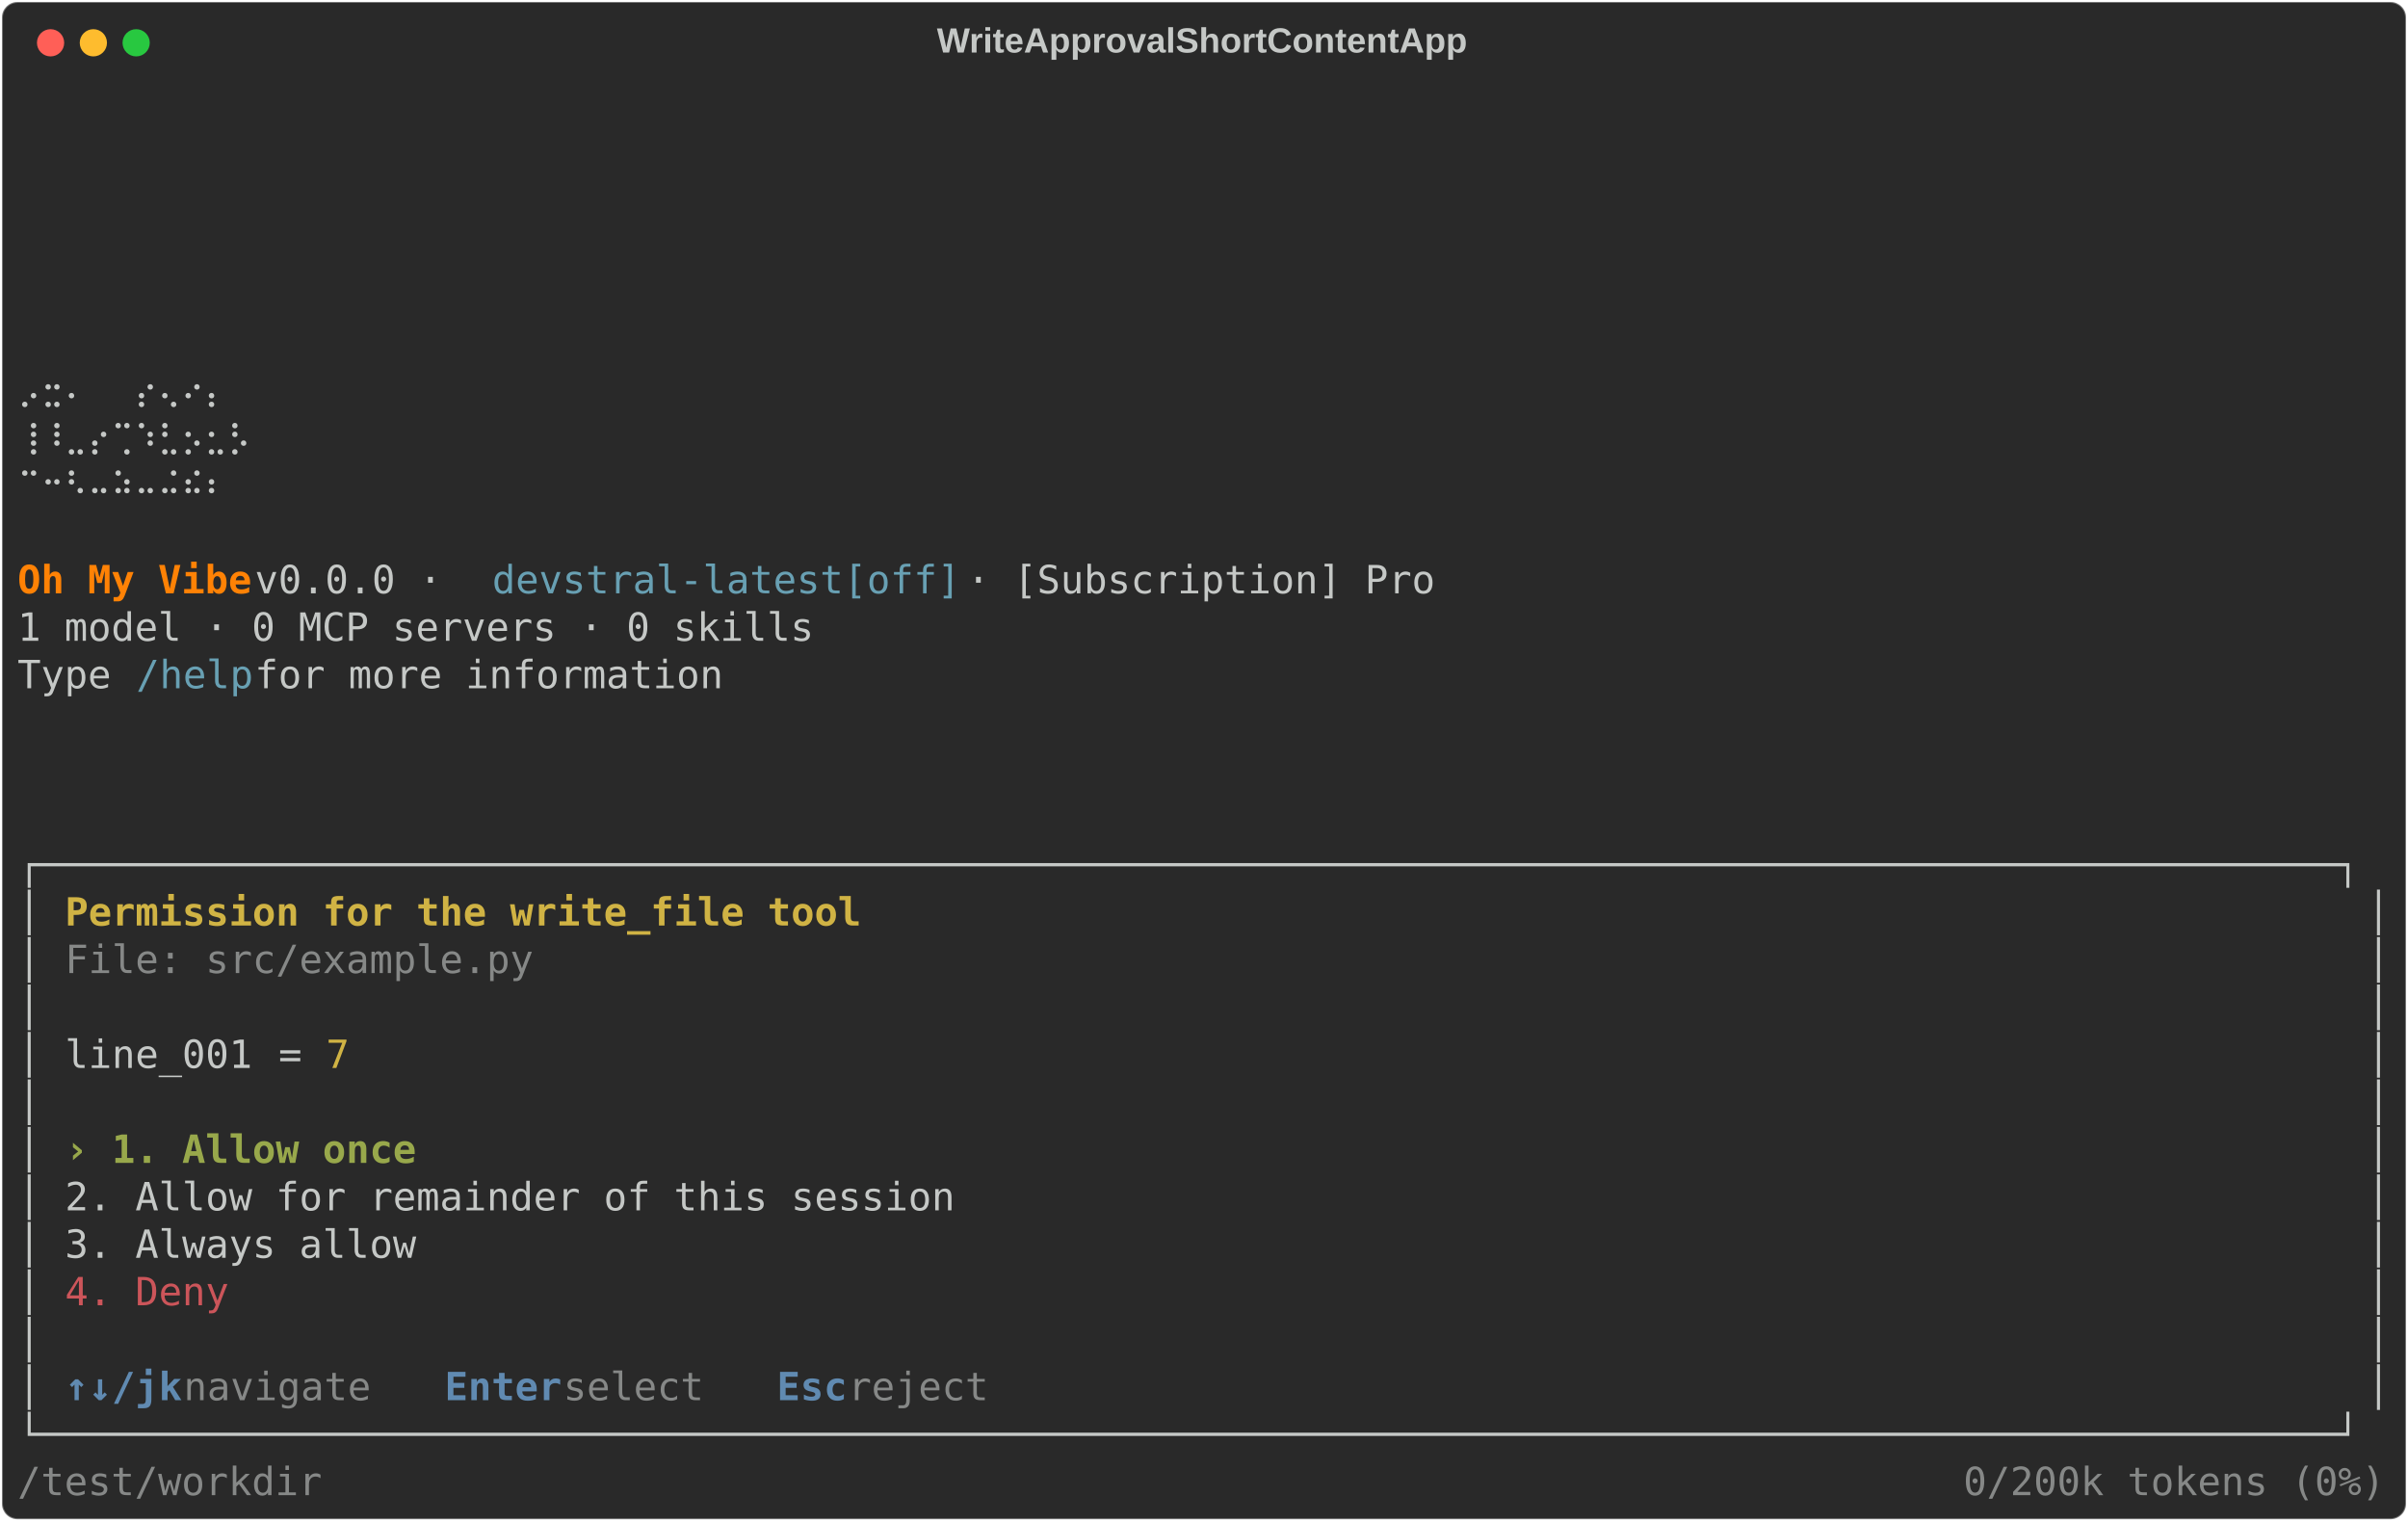
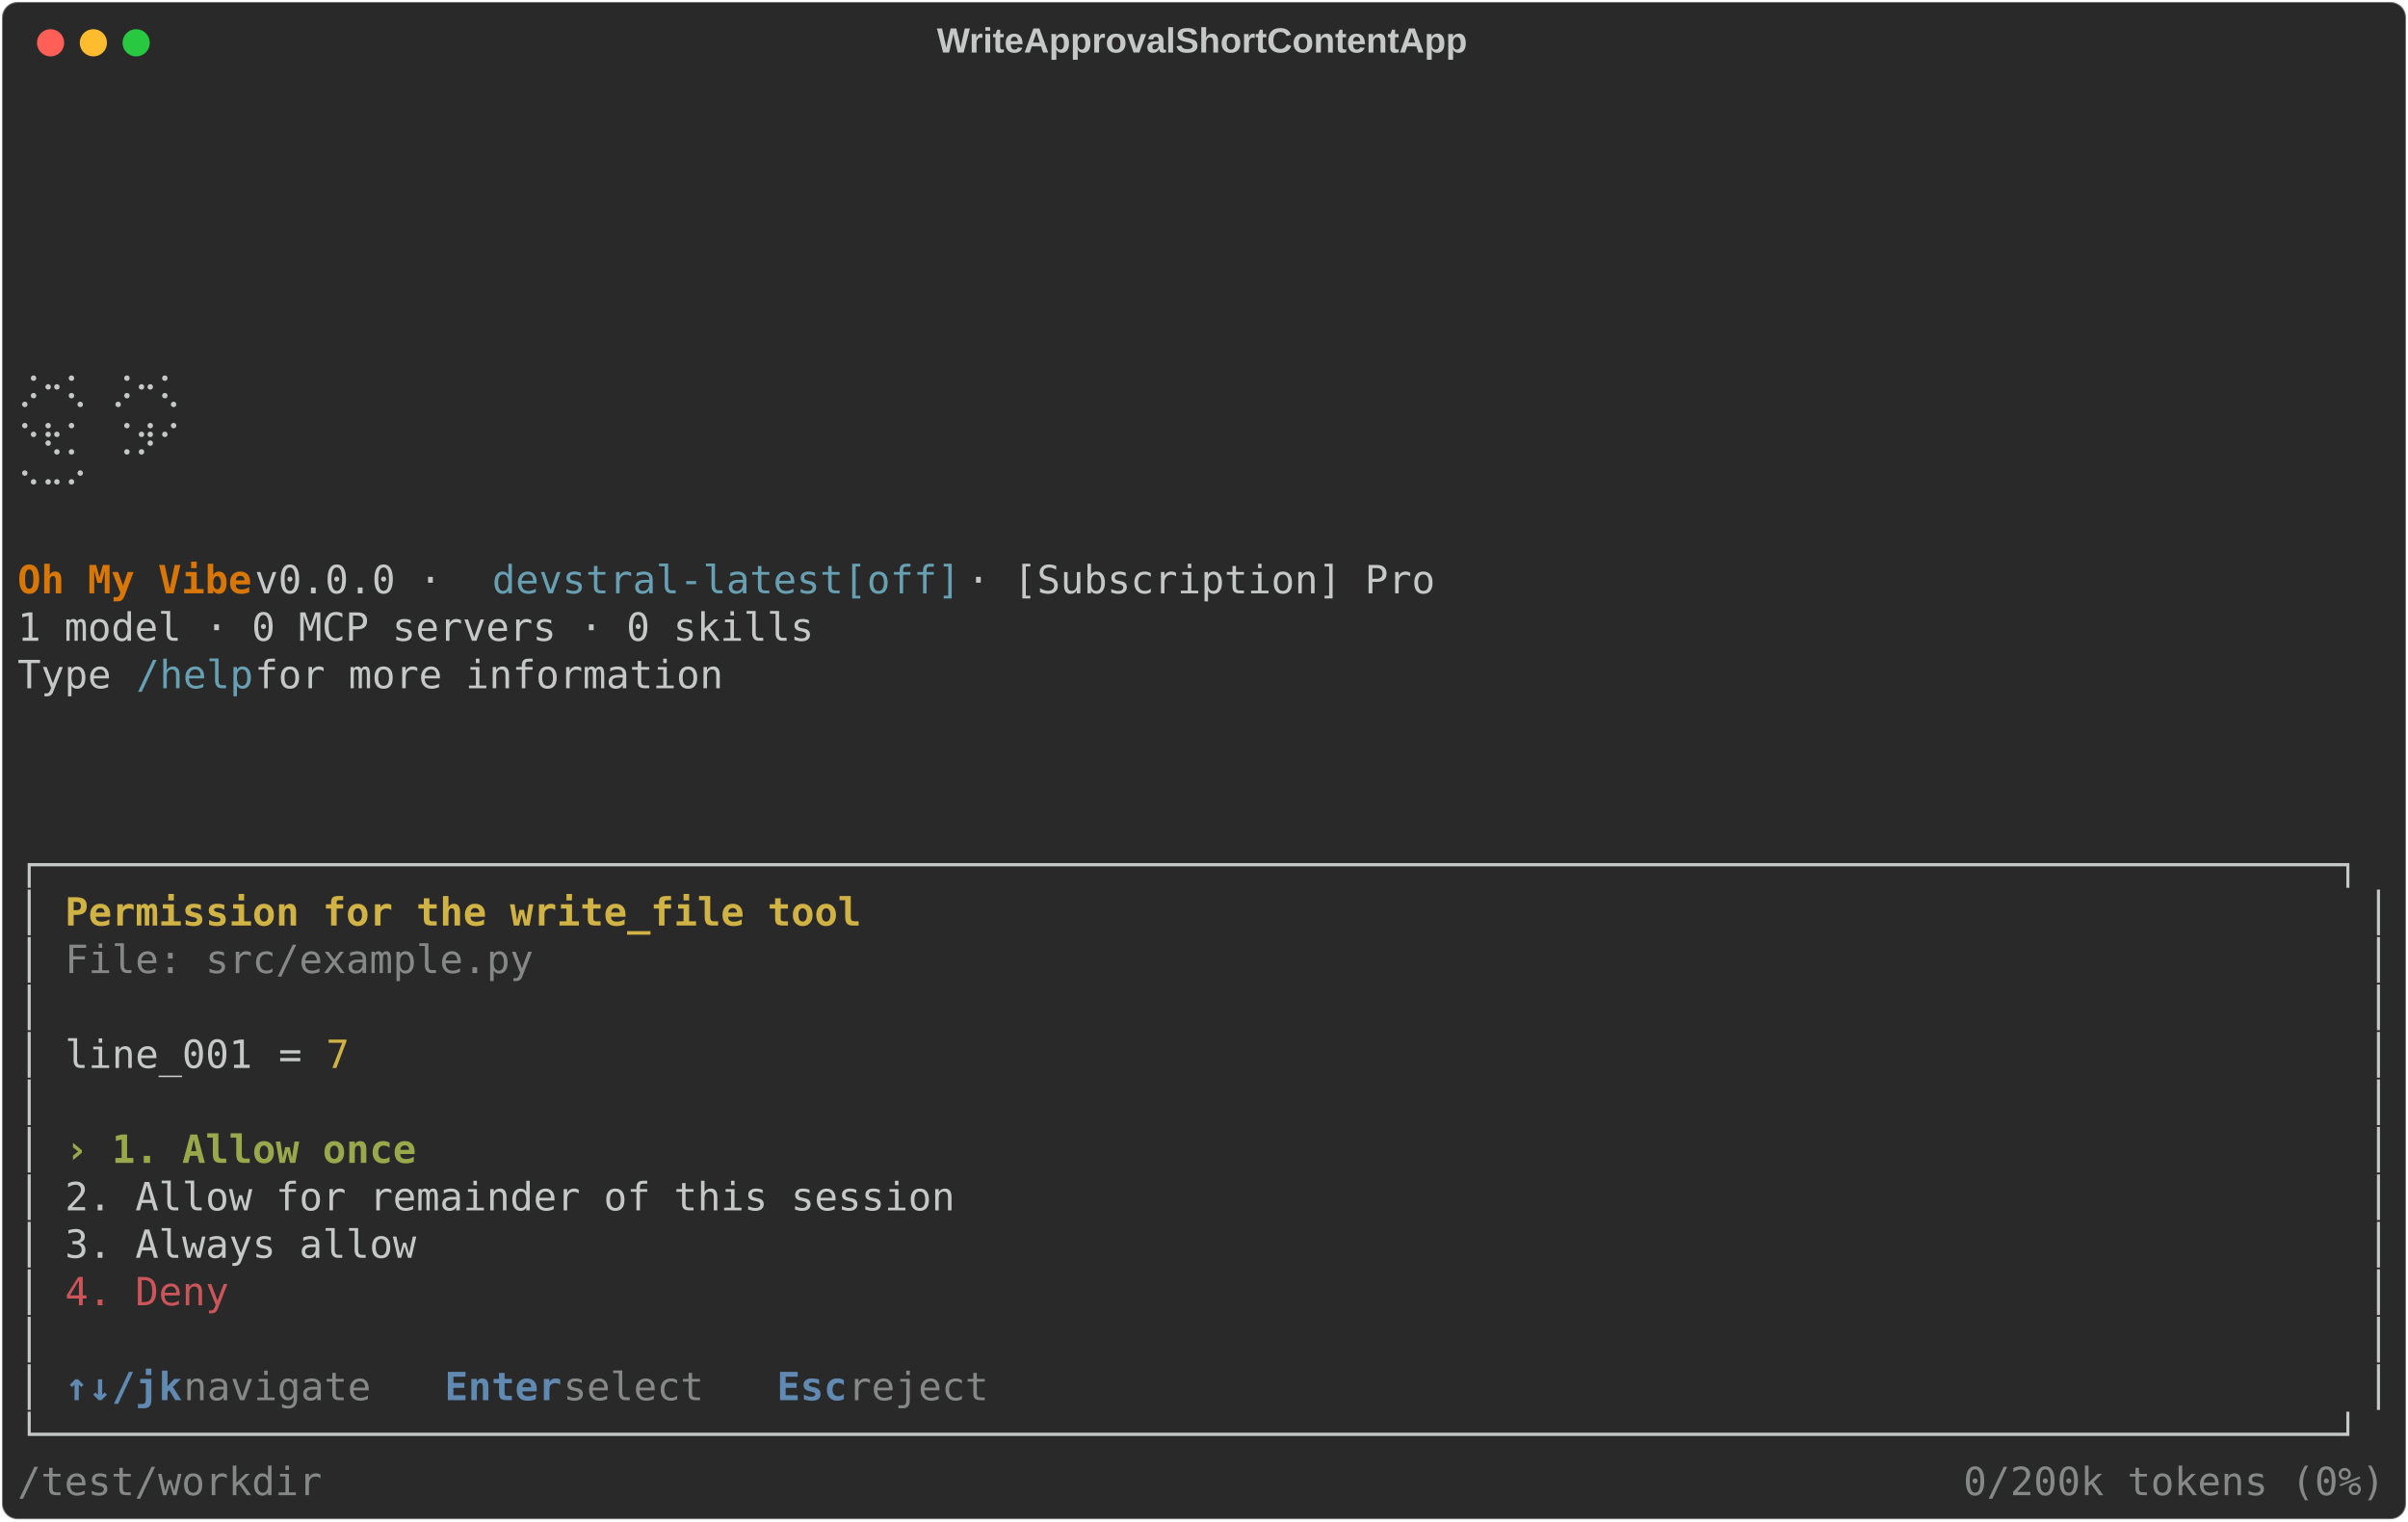
<svg xmlns="http://www.w3.org/2000/svg" class="rich-terminal" viewBox="0 0 1238 782.0">
  <style>

    @font-face {
        font-family: "Fira Code";
        src: local("FiraCode-Regular"),
                url("https://cdnjs.cloudflare.com/ajax/libs/firacode/6.2.0/woff2/FiraCode-Regular.woff2") format("woff2"),
                url("https://cdnjs.cloudflare.com/ajax/libs/firacode/6.2.0/woff/FiraCode-Regular.woff") format("woff");
        font-style: normal;
        font-weight: 400;
    }
    @font-face {
        font-family: "Fira Code";
        src: local("FiraCode-Bold"),
                url("https://cdnjs.cloudflare.com/ajax/libs/firacode/6.2.0/woff2/FiraCode-Bold.woff2") format("woff2"),
                url("https://cdnjs.cloudflare.com/ajax/libs/firacode/6.2.0/woff/FiraCode-Bold.woff") format("woff");
        font-style: bold;
        font-weight: 700;
    }

    .terminal-matrix {
        font-family: Fira Code, monospace;
        font-size: 20px;
        line-height: 24.4px;
        font-variant-east-asian: full-width;
    }

    .terminal-title {
        font-size: 18px;
        font-weight: bold;
        font-family: arial;
    }

    .terminal-r1 { fill: #c5c8c6 }
- .terminal-r2 { fill: #ff8205;font-weight: bold }
+ .terminal-r2 { fill: #d97706;font-weight: bold }
.terminal-r3 { fill: #68a0b3 }
.terminal-r4 { fill: #d0b344;font-weight: bold }
.terminal-r5 { fill: #868887 }
.terminal-r6 { fill: #d0b344 }
.terminal-r7 { fill: #98a84b;font-weight: bold }
.terminal-r8 { fill: #cc555a }
.terminal-r9 { fill: #608ab1;font-weight: bold }
    </style>
  <defs>
    <clipPath id="terminal-clip-terminal">
      <rect x="0" y="0" width="1219.0" height="731.0" />
    </clipPath>
    <clipPath id="terminal-line-0">
      <rect x="0" y="1.5" width="1220" height="24.65" />
    </clipPath>
    <clipPath id="terminal-line-1">
      <rect x="0" y="25.9" width="1220" height="24.65" />
    </clipPath>
    <clipPath id="terminal-line-2">
      <rect x="0" y="50.3" width="1220" height="24.65" />
    </clipPath>
    <clipPath id="terminal-line-3">
      <rect x="0" y="74.7" width="1220" height="24.65" />
    </clipPath>
    <clipPath id="terminal-line-4">
      <rect x="0" y="99.1" width="1220" height="24.65" />
    </clipPath>
    <clipPath id="terminal-line-5">
      <rect x="0" y="123.5" width="1220" height="24.65" />
    </clipPath>
    <clipPath id="terminal-line-6">
      <rect x="0" y="147.9" width="1220" height="24.65" />
    </clipPath>
    <clipPath id="terminal-line-7">
      <rect x="0" y="172.3" width="1220" height="24.65" />
    </clipPath>
    <clipPath id="terminal-line-8">
      <rect x="0" y="196.7" width="1220" height="24.65" />
    </clipPath>
    <clipPath id="terminal-line-9">
      <rect x="0" y="221.1" width="1220" height="24.65" />
    </clipPath>
    <clipPath id="terminal-line-10">
      <rect x="0" y="245.5" width="1220" height="24.65" />
    </clipPath>
    <clipPath id="terminal-line-11">
      <rect x="0" y="269.9" width="1220" height="24.65" />
    </clipPath>
    <clipPath id="terminal-line-12">
      <rect x="0" y="294.3" width="1220" height="24.65" />
    </clipPath>
    <clipPath id="terminal-line-13">
      <rect x="0" y="318.7" width="1220" height="24.65" />
    </clipPath>
    <clipPath id="terminal-line-14">
      <rect x="0" y="343.1" width="1220" height="24.65" />
    </clipPath>
    <clipPath id="terminal-line-15">
      <rect x="0" y="367.5" width="1220" height="24.65" />
    </clipPath>
    <clipPath id="terminal-line-16">
      <rect x="0" y="391.9" width="1220" height="24.65" />
    </clipPath>
    <clipPath id="terminal-line-17">
      <rect x="0" y="416.3" width="1220" height="24.65" />
    </clipPath>
    <clipPath id="terminal-line-18">
      <rect x="0" y="440.7" width="1220" height="24.65" />
    </clipPath>
    <clipPath id="terminal-line-19">
      <rect x="0" y="465.1" width="1220" height="24.65" />
    </clipPath>
    <clipPath id="terminal-line-20">
      <rect x="0" y="489.5" width="1220" height="24.65" />
    </clipPath>
    <clipPath id="terminal-line-21">
      <rect x="0" y="513.9" width="1220" height="24.65" />
    </clipPath>
    <clipPath id="terminal-line-22">
      <rect x="0" y="538.3" width="1220" height="24.65" />
    </clipPath>
    <clipPath id="terminal-line-23">
      <rect x="0" y="562.7" width="1220" height="24.65" />
    </clipPath>
    <clipPath id="terminal-line-24">
      <rect x="0" y="587.1" width="1220" height="24.65" />
    </clipPath>
    <clipPath id="terminal-line-25">
      <rect x="0" y="611.5" width="1220" height="24.65" />
    </clipPath>
    <clipPath id="terminal-line-26">
      <rect x="0" y="635.9" width="1220" height="24.65" />
    </clipPath>
    <clipPath id="terminal-line-27">
      <rect x="0" y="660.3" width="1220" height="24.65" />
    </clipPath>
    <clipPath id="terminal-line-28">
      <rect x="0" y="684.7" width="1220" height="24.65" />
    </clipPath>
  </defs>
  <rect fill="#292929" stroke="rgba(255,255,255,0.35)" stroke-width="1" x="1" y="1" width="1236" height="780" rx="8" />
  <text class="terminal-title" fill="#c5c8c6" text-anchor="middle" x="618" y="27">WriteApprovalShortContentApp</text>
  <g transform="translate(26,22)">
    <circle cx="0" cy="0" r="7" fill="#ff5f57" />
    <circle cx="22" cy="0" r="7" fill="#febc2e" />
    <circle cx="44" cy="0" r="7" fill="#28c840" />
  </g>
  <g transform="translate(9, 41)" clip-path="url(#terminal-clip-terminal)">
    <g class="terminal-matrix">
      <text class="terminal-r1" x="1220" y="20" textLength="12.2" clip-path="url(#terminal-line-0)">
</text>
      <text class="terminal-r1" x="1220" y="44.4" textLength="12.2" clip-path="url(#terminal-line-1)">
</text>
      <text class="terminal-r1" x="1220" y="68.8" textLength="12.2" clip-path="url(#terminal-line-2)">
</text>
      <text class="terminal-r1" x="1220" y="93.2" textLength="12.2" clip-path="url(#terminal-line-3)">
</text>
      <text class="terminal-r1" x="1220" y="117.6" textLength="12.2" clip-path="url(#terminal-line-4)">
</text>
      <text class="terminal-r1" x="1220" y="142" textLength="12.2" clip-path="url(#terminal-line-5)">
</text>
-       <text class="terminal-r1" x="0" y="166.4" textLength="134.2" clip-path="url(#terminal-line-6)">  ⡠⣒⠄  ⡔⢄⠔⡄</text>
+       <text class="terminal-r1" x="0" y="166.4" textLength="134.2" clip-path="url(#terminal-line-6)">  ⡨⠒⢅ ⡨⠒⢅  </text>
      <text class="terminal-r1" x="1220" y="166.4" textLength="12.2" clip-path="url(#terminal-line-6)">
</text>
-       <text class="terminal-r1" x="0" y="190.8" textLength="134.2" clip-path="url(#terminal-line-7)"> ⢸⠸⣀⡔⢉⠱⣃⡢⣂⡣</text>
+       <text class="terminal-r1" x="0" y="190.8" textLength="134.2" clip-path="url(#terminal-line-7)">  ⠑⢗⡁ ⢈⡺⠊  </text>
      <text class="terminal-r1" x="1220" y="190.8" textLength="12.2" clip-path="url(#terminal-line-7)">
</text>
-       <text class="terminal-r1" x="0" y="215.2" textLength="134.2" clip-path="url(#terminal-line-8)">  ⠉⠒⠣⠤⠵⠤⠬⠮⠆</text>
+       <text class="terminal-r1" x="0" y="215.2" textLength="134.2" clip-path="url(#terminal-line-8)">    ⠑⠒⠊    </text>
      <text class="terminal-r1" x="1220" y="215.2" textLength="12.2" clip-path="url(#terminal-line-8)">
</text>
      <text class="terminal-r1" x="1220" y="239.6" textLength="12.2" clip-path="url(#terminal-line-9)">
</text>
      <text class="terminal-r2" x="0" y="264" textLength="122" clip-path="url(#terminal-line-10)">Oh My Vibe</text>
      <text class="terminal-r1" x="122" y="264" textLength="122" clip-path="url(#terminal-line-10)"> v0.0.0 · </text>
      <text class="terminal-r3" x="244" y="264" textLength="244" clip-path="url(#terminal-line-10)">devstral-latest[off]</text>
      <text class="terminal-r1" x="488" y="264" textLength="256.2" clip-path="url(#terminal-line-10)"> · [Subscription] Pro</text>
      <text class="terminal-r1" x="1220" y="264" textLength="12.2" clip-path="url(#terminal-line-10)">
</text>
      <text class="terminal-r1" x="0" y="288.4" textLength="414.8" clip-path="url(#terminal-line-11)">1 model · 0 MCP servers · 0 skills</text>
      <text class="terminal-r1" x="1220" y="288.4" textLength="12.2" clip-path="url(#terminal-line-11)">
</text>
      <text class="terminal-r1" x="0" y="312.8" textLength="61" clip-path="url(#terminal-line-12)">Type </text>
      <text class="terminal-r3" x="61" y="312.8" textLength="61" clip-path="url(#terminal-line-12)">/help</text>
      <text class="terminal-r1" x="122" y="312.8" textLength="256.2" clip-path="url(#terminal-line-12)"> for more information</text>
      <text class="terminal-r1" x="1220" y="312.8" textLength="12.2" clip-path="url(#terminal-line-12)">
</text>
      <text class="terminal-r1" x="1220" y="337.2" textLength="12.2" clip-path="url(#terminal-line-13)">
</text>
      <text class="terminal-r1" x="1220" y="361.6" textLength="12.2" clip-path="url(#terminal-line-14)">
</text>
      <text class="terminal-r1" x="1220" y="386" textLength="12.2" clip-path="url(#terminal-line-15)">
</text>
      <text class="terminal-r1" x="0" y="410.4" textLength="1220" clip-path="url(#terminal-line-16)">┌──────────────────────────────────────────────────────────────────────────────────────────────────┐</text>
      <text class="terminal-r1" x="1220" y="410.4" textLength="12.2" clip-path="url(#terminal-line-16)">
</text>
      <text class="terminal-r1" x="0" y="434.8" textLength="12.2" clip-path="url(#terminal-line-17)">│</text>
      <text class="terminal-r4" x="24.4" y="434.8" textLength="414.8" clip-path="url(#terminal-line-17)">Permission for the write_file tool</text>
      <text class="terminal-r1" x="1207.8" y="434.8" textLength="12.2" clip-path="url(#terminal-line-17)">│</text>
      <text class="terminal-r1" x="1220" y="434.8" textLength="12.2" clip-path="url(#terminal-line-17)">
</text>
      <text class="terminal-r1" x="0" y="459.2" textLength="12.2" clip-path="url(#terminal-line-18)">│</text>
      <text class="terminal-r5" x="24.4" y="459.2" textLength="244" clip-path="url(#terminal-line-18)">File: src/example.py</text>
      <text class="terminal-r1" x="1207.8" y="459.2" textLength="12.2" clip-path="url(#terminal-line-18)">│</text>
      <text class="terminal-r1" x="1220" y="459.2" textLength="12.2" clip-path="url(#terminal-line-18)">
</text>
      <text class="terminal-r1" x="0" y="483.6" textLength="12.2" clip-path="url(#terminal-line-19)">│</text>
      <text class="terminal-r1" x="1207.8" y="483.6" textLength="12.2" clip-path="url(#terminal-line-19)">│</text>
      <text class="terminal-r1" x="1220" y="483.6" textLength="12.2" clip-path="url(#terminal-line-19)">
</text>
      <text class="terminal-r1" x="0" y="508" textLength="12.2" clip-path="url(#terminal-line-20)">│</text>
      <text class="terminal-r1" x="24.4" y="508" textLength="97.6" clip-path="url(#terminal-line-20)">line_001</text>
      <text class="terminal-r1" x="134.2" y="508" textLength="12.2" clip-path="url(#terminal-line-20)">=</text>
      <text class="terminal-r6" x="158.6" y="508" textLength="12.2" clip-path="url(#terminal-line-20)">7</text>
      <text class="terminal-r1" x="1207.8" y="508" textLength="12.2" clip-path="url(#terminal-line-20)">│</text>
      <text class="terminal-r1" x="1220" y="508" textLength="12.2" clip-path="url(#terminal-line-20)">
</text>
      <text class="terminal-r1" x="0" y="532.4" textLength="12.2" clip-path="url(#terminal-line-21)">│</text>
      <text class="terminal-r1" x="1207.8" y="532.4" textLength="12.2" clip-path="url(#terminal-line-21)">│</text>
      <text class="terminal-r1" x="1220" y="532.4" textLength="12.2" clip-path="url(#terminal-line-21)">
</text>
      <text class="terminal-r1" x="0" y="556.8" textLength="12.2" clip-path="url(#terminal-line-22)">│</text>
      <text class="terminal-r7" x="24.4" y="556.8" textLength="183" clip-path="url(#terminal-line-22)">› 1. Allow once</text>
      <text class="terminal-r1" x="1207.8" y="556.8" textLength="12.2" clip-path="url(#terminal-line-22)">│</text>
      <text class="terminal-r1" x="1220" y="556.8" textLength="12.2" clip-path="url(#terminal-line-22)">
</text>
      <text class="terminal-r1" x="0" y="581.2" textLength="12.2" clip-path="url(#terminal-line-23)">│</text>
      <text class="terminal-r1" x="24.4" y="581.2" textLength="488" clip-path="url(#terminal-line-23)">  2. Allow for remainder of this session</text>
      <text class="terminal-r1" x="1207.8" y="581.2" textLength="12.2" clip-path="url(#terminal-line-23)">│</text>
      <text class="terminal-r1" x="1220" y="581.2" textLength="12.2" clip-path="url(#terminal-line-23)">
</text>
      <text class="terminal-r1" x="0" y="605.6" textLength="12.2" clip-path="url(#terminal-line-24)">│</text>
      <text class="terminal-r1" x="24.4" y="605.6" textLength="207.4" clip-path="url(#terminal-line-24)">  3. Always allow</text>
      <text class="terminal-r1" x="1207.8" y="605.6" textLength="12.2" clip-path="url(#terminal-line-24)">│</text>
      <text class="terminal-r1" x="1220" y="605.6" textLength="12.2" clip-path="url(#terminal-line-24)">
</text>
      <text class="terminal-r1" x="0" y="630" textLength="12.2" clip-path="url(#terminal-line-25)">│</text>
      <text class="terminal-r8" x="24.4" y="630" textLength="109.8" clip-path="url(#terminal-line-25)">  4. Deny</text>
      <text class="terminal-r1" x="1207.8" y="630" textLength="12.2" clip-path="url(#terminal-line-25)">│</text>
      <text class="terminal-r1" x="1220" y="630" textLength="12.2" clip-path="url(#terminal-line-25)">
</text>
      <text class="terminal-r1" x="0" y="654.4" textLength="12.2" clip-path="url(#terminal-line-26)">│</text>
      <text class="terminal-r1" x="1207.8" y="654.4" textLength="12.2" clip-path="url(#terminal-line-26)">│</text>
      <text class="terminal-r1" x="1220" y="654.4" textLength="12.2" clip-path="url(#terminal-line-26)">
</text>
      <text class="terminal-r1" x="0" y="678.8" textLength="12.2" clip-path="url(#terminal-line-27)">│</text>
      <text class="terminal-r9" x="24.4" y="678.8" textLength="61" clip-path="url(#terminal-line-27)">↑↓/jk</text>
      <text class="terminal-r5" x="85.4" y="678.8" textLength="134.2" clip-path="url(#terminal-line-27)"> navigate  </text>
      <text class="terminal-r9" x="219.6" y="678.8" textLength="61" clip-path="url(#terminal-line-27)">Enter</text>
      <text class="terminal-r5" x="280.6" y="678.8" textLength="109.8" clip-path="url(#terminal-line-27)"> select  </text>
      <text class="terminal-r9" x="390.4" y="678.8" textLength="36.6" clip-path="url(#terminal-line-27)">Esc</text>
      <text class="terminal-r5" x="427" y="678.8" textLength="85.4" clip-path="url(#terminal-line-27)"> reject</text>
      <text class="terminal-r1" x="1207.8" y="678.8" textLength="12.2" clip-path="url(#terminal-line-27)">│</text>
      <text class="terminal-r1" x="1220" y="678.8" textLength="12.2" clip-path="url(#terminal-line-27)">
</text>
      <text class="terminal-r1" x="0" y="703.2" textLength="1220" clip-path="url(#terminal-line-28)">└──────────────────────────────────────────────────────────────────────────────────────────────────┘</text>
      <text class="terminal-r1" x="1220" y="703.2" textLength="12.2" clip-path="url(#terminal-line-28)">
</text>
      <text class="terminal-r5" x="0" y="727.6" textLength="158.6" clip-path="url(#terminal-line-29)">/test/workdir</text>
      <text class="terminal-r5" x="1000.4" y="727.6" textLength="219.6" clip-path="url(#terminal-line-29)">0/200k tokens (0%)</text>
    </g>
  </g>
</svg>
